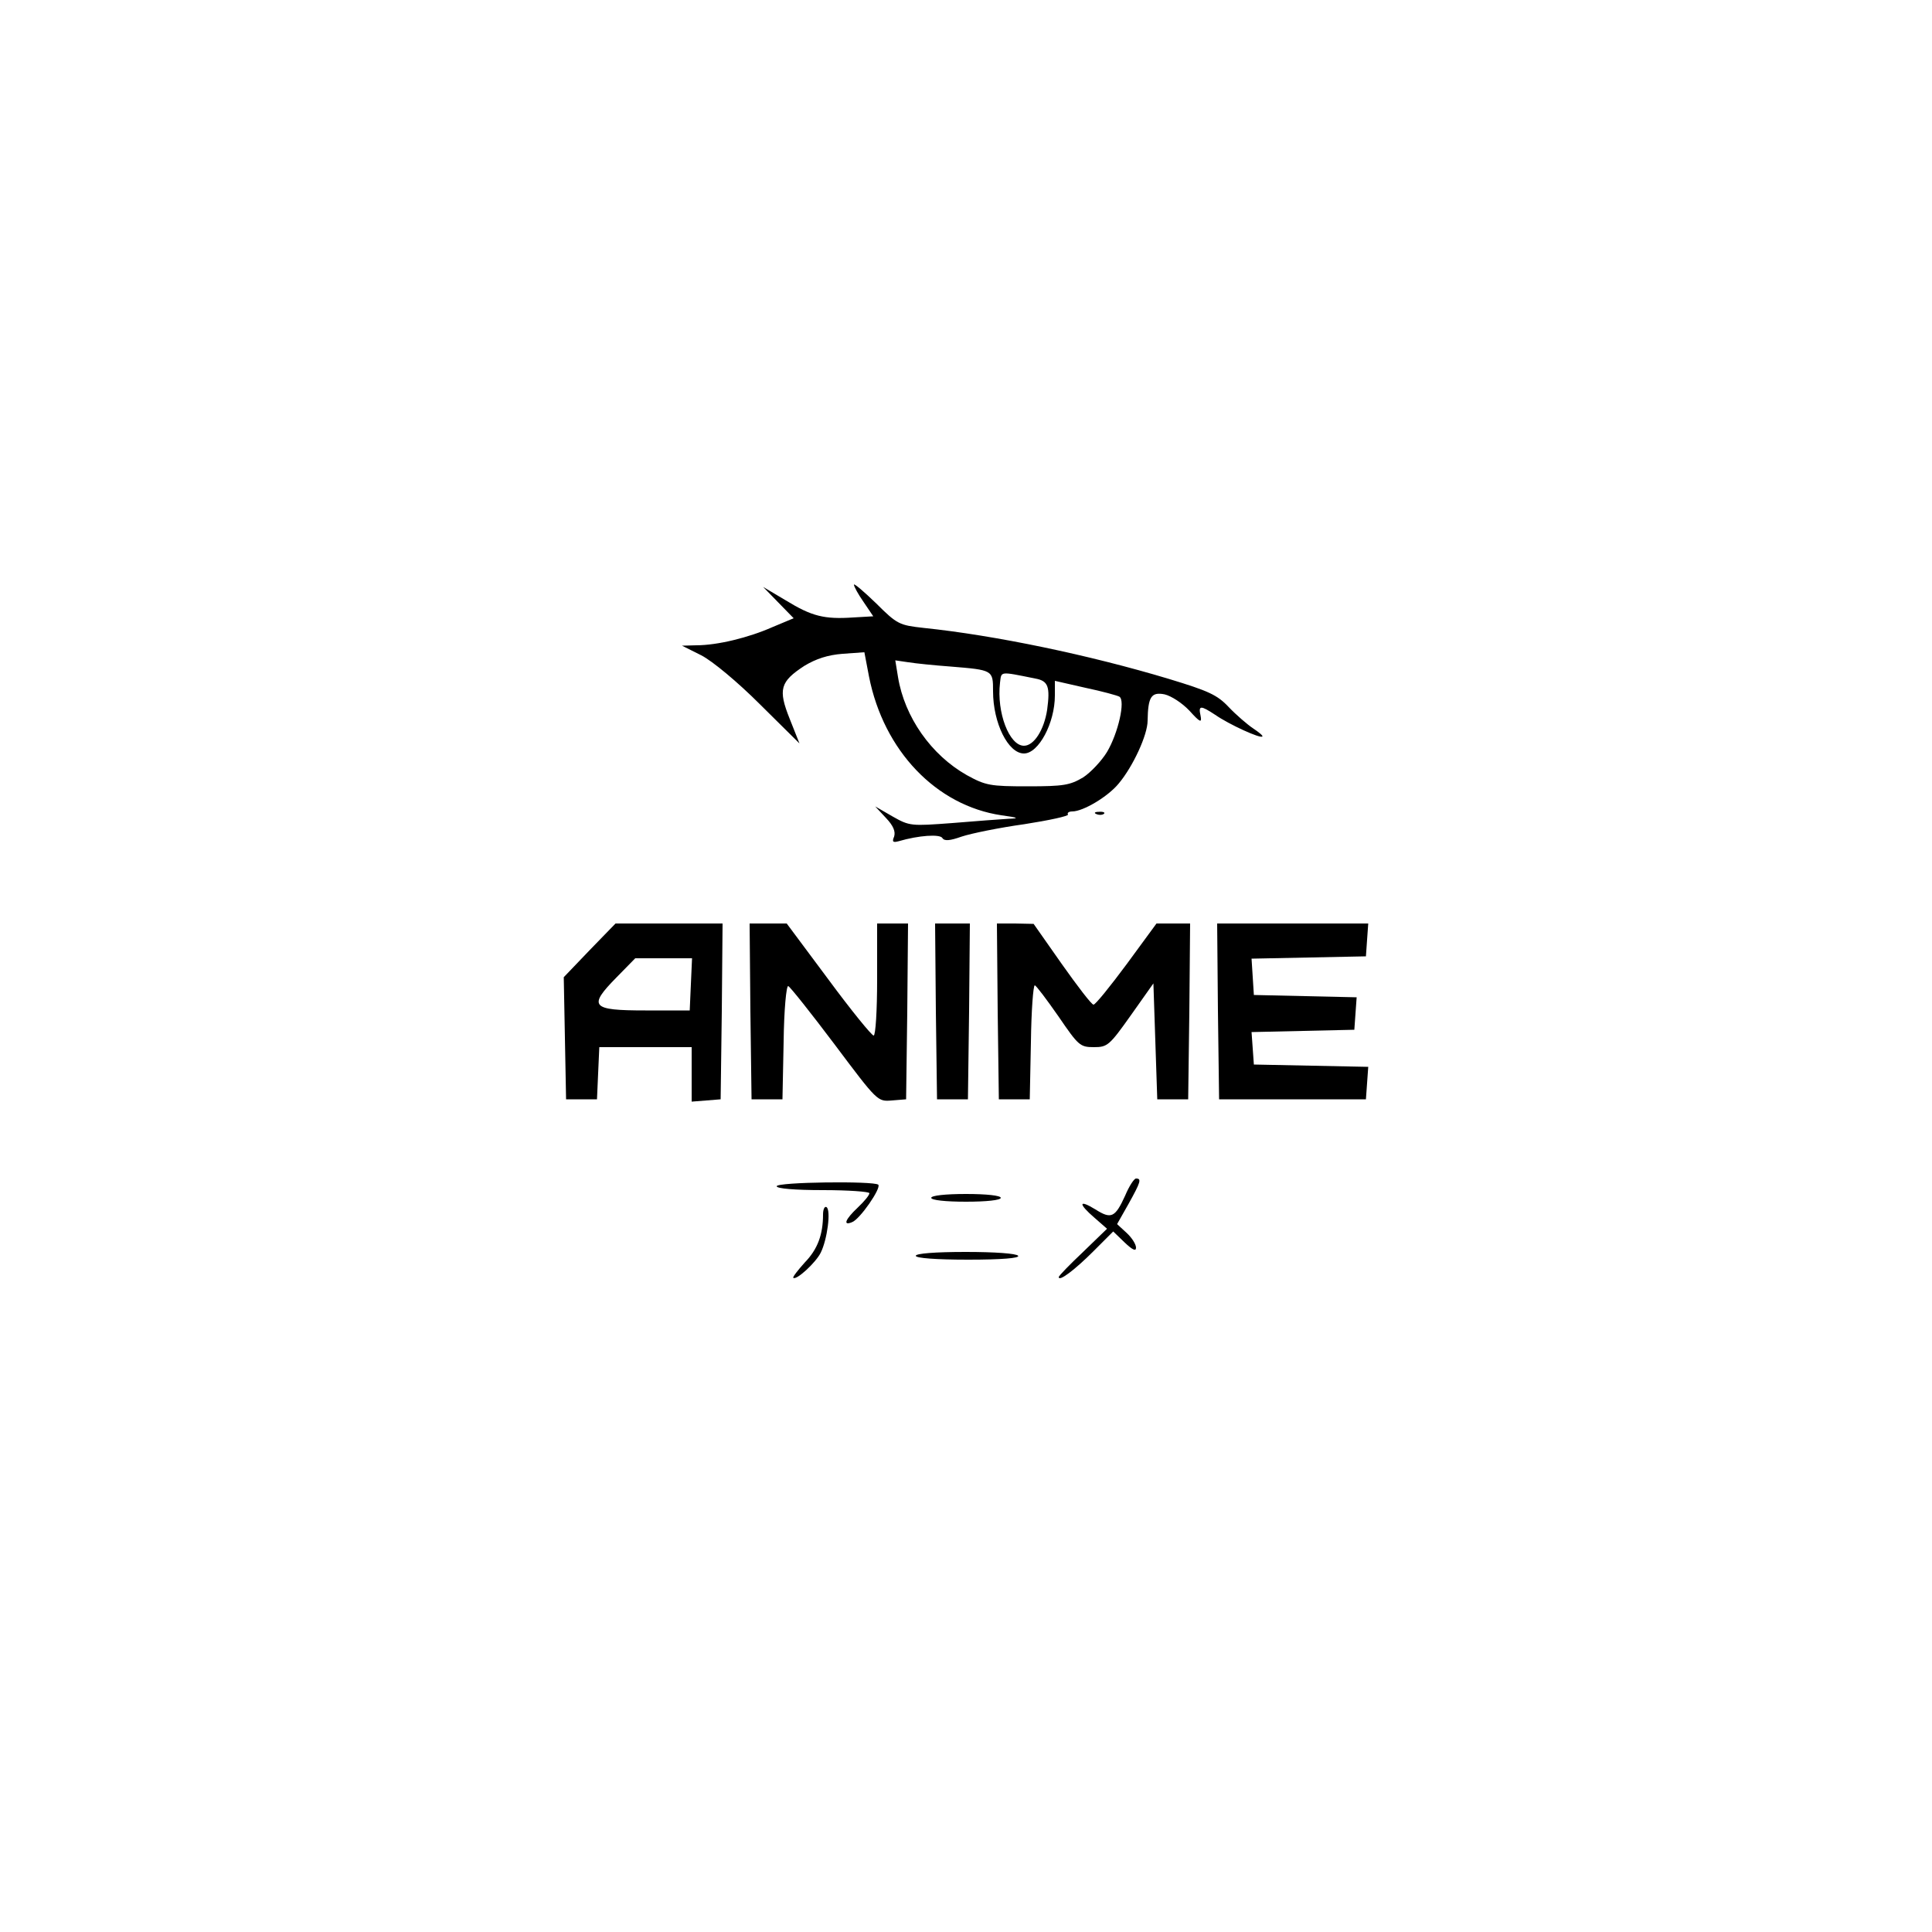
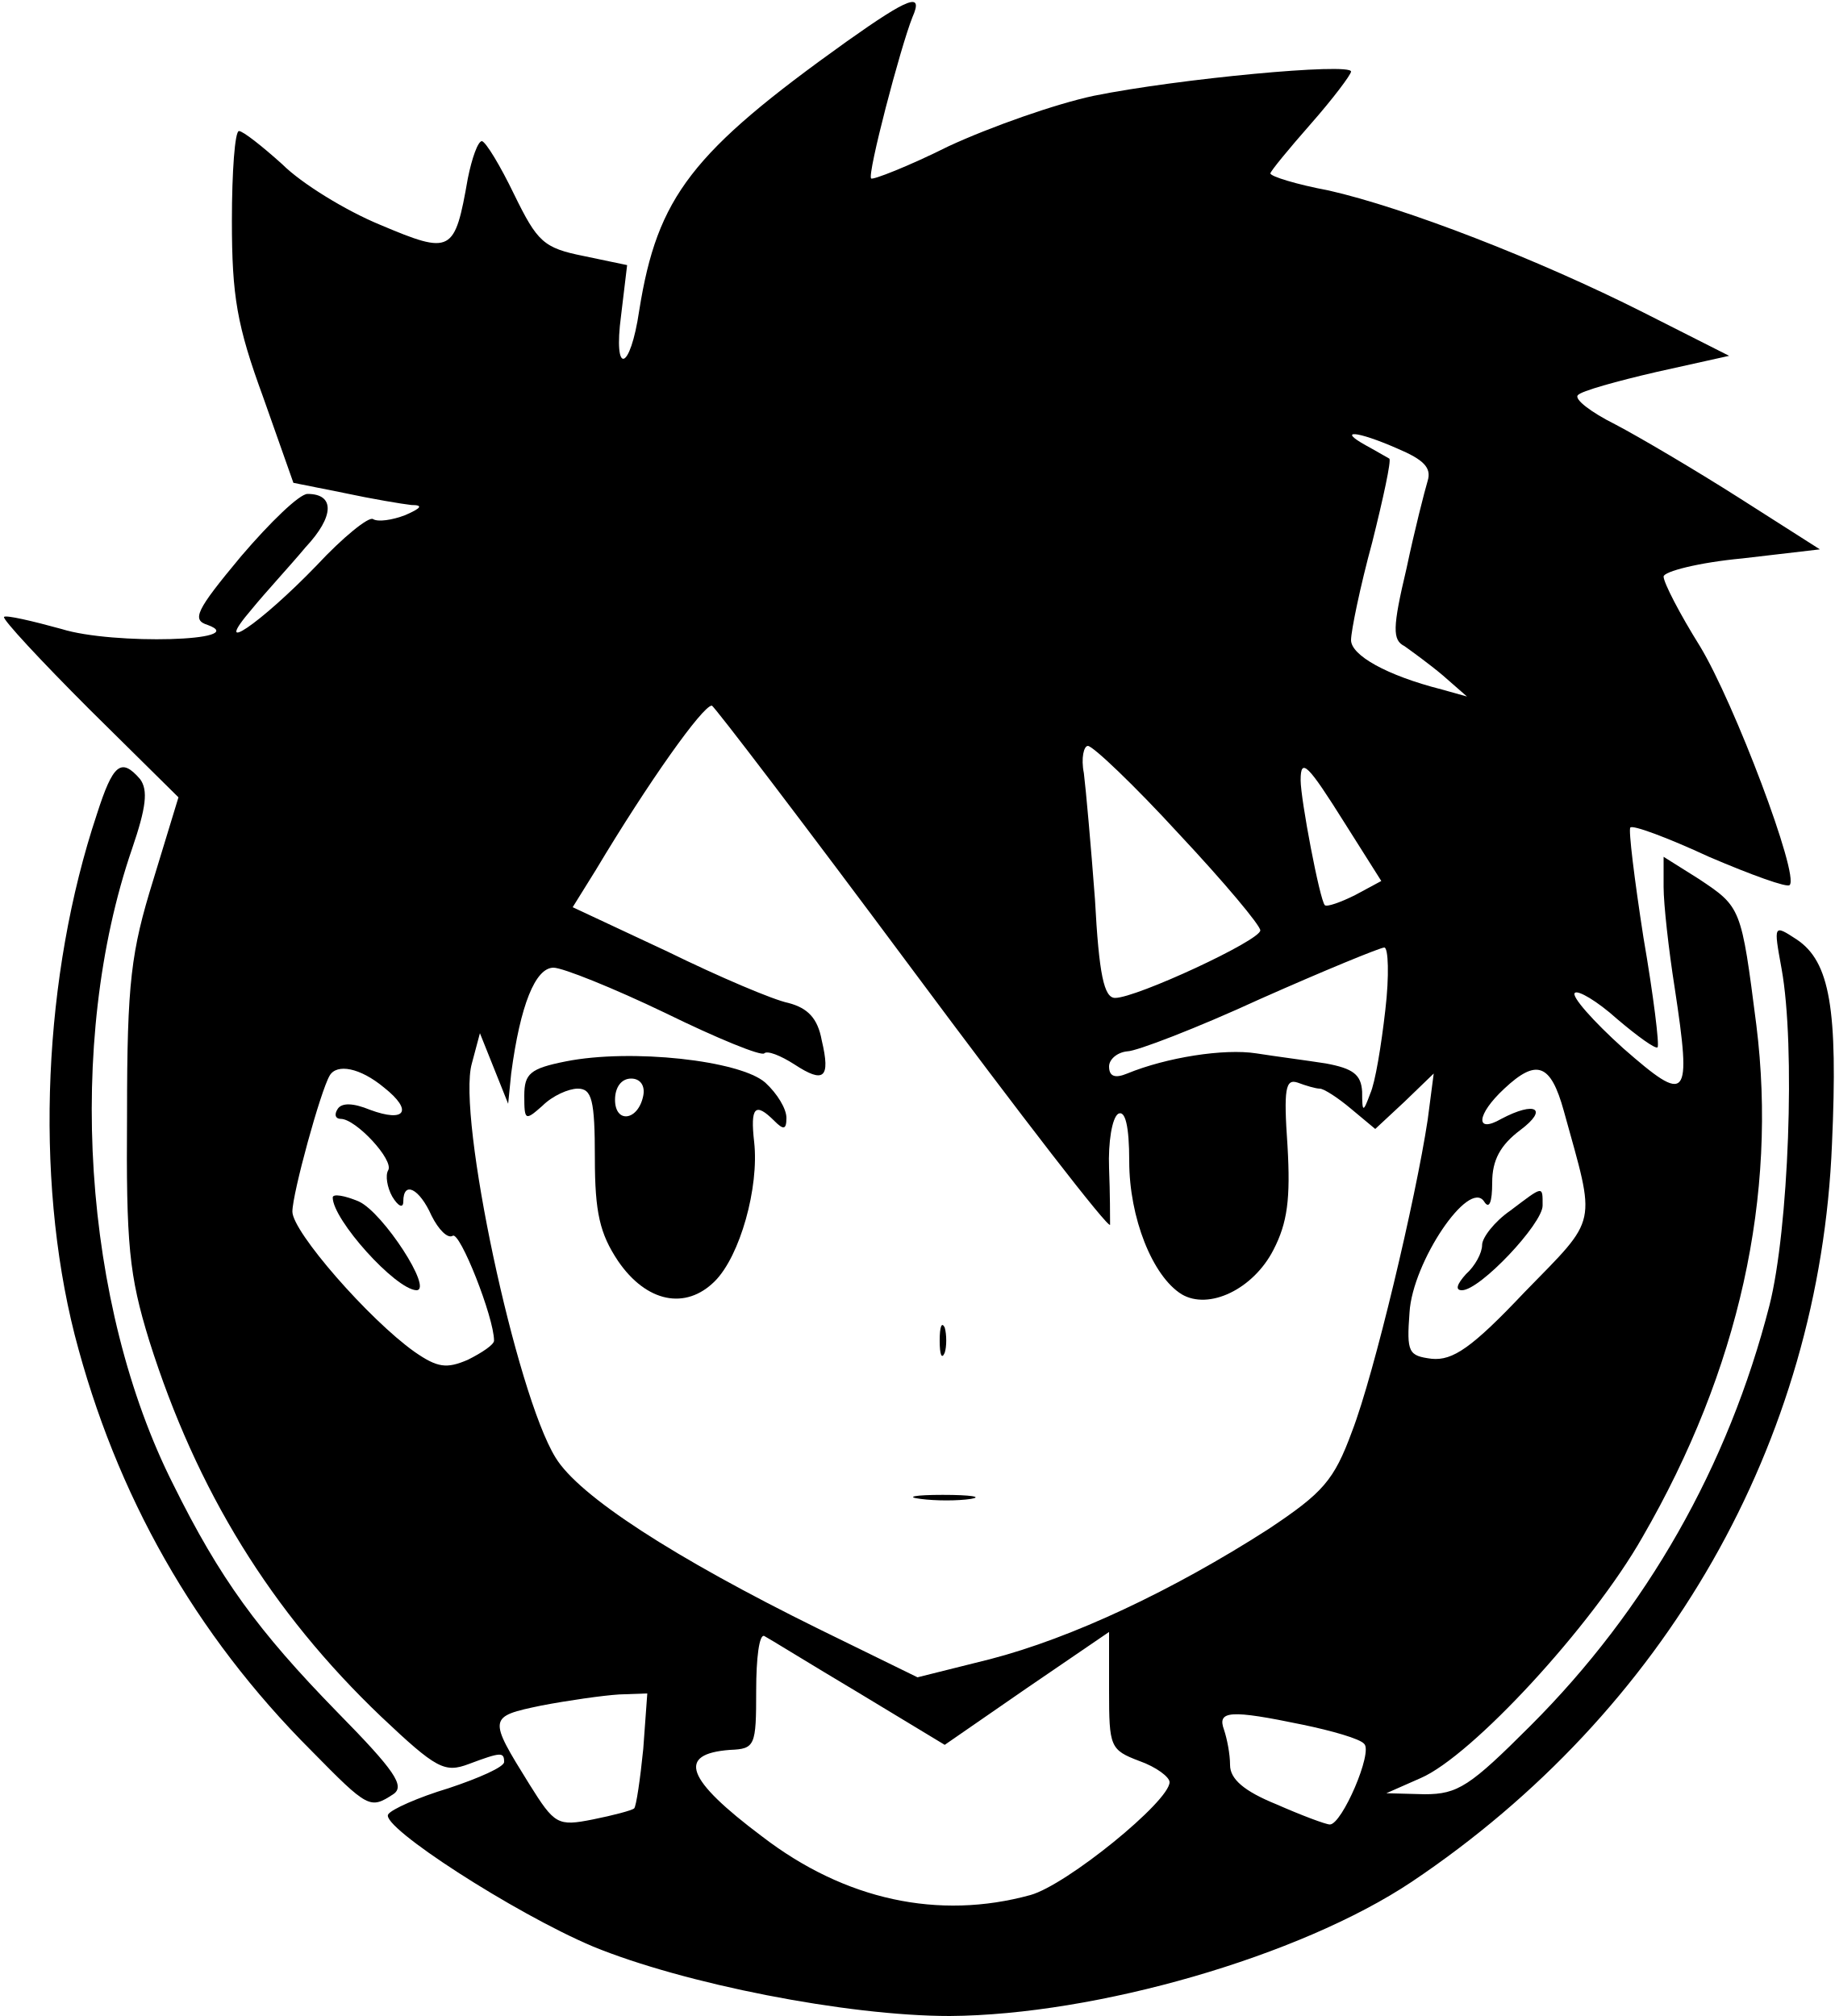
- <svg xmlns="http://www.w3.org/2000/svg" version="1.0" width="500pt" height="500pt" viewBox="0 0 500 500" preserveAspectRatio="xMidYMid meet">
-   <g transform="translate(0,500) scale(0.1,-0.1)" fill="#000000" stroke="none">
-     <path d="M2210 3487 c0 -5 11 -25 25 -45 l25 -37 -52 -3 c-75 -5 -107 3 -174 44 l-59 35 39 -40 40 -41 -55 -23 c-61 -27 -142 -47 -197 -47 l-37 -1 50 -25 c29 -15 94 -69 152 -127 l102 -101 -25 63 c-31 77 -25 97 38 138 30 18 60 28 99 31 l56 4 12 -63 c38 -192 174 -334 343 -359 44 -6 47 -8 18 -9 -19 -1 -84 -6 -145 -11 -107 -8 -111 -8 -155 17 l-45 26 28 -30 c19 -20 25 -35 21 -48 -6 -14 -3 -16 12 -12 51 15 107 19 113 8 5 -8 19 -7 50 4 24 8 97 23 162 32 64 10 115 21 113 25 -3 4 2 8 11 8 28 0 92 38 120 72 37 44 75 126 75 163 1 61 9 75 44 68 17 -4 45 -22 64 -42 28 -31 33 -33 29 -13 -6 27 0 27 38 2 36 -25 117 -62 122 -56 2 2 -9 11 -24 21 -15 10 -44 35 -63 55 -30 32 -53 42 -155 73 -206 62 -451 113 -635 132 -62 7 -68 9 -122 63 -32 31 -58 53 -58 49z m250 -212 c110 -9 110 -9 110 -64 0 -82 39 -161 80 -161 38 0 80 79 80 150 l0 38 79 -18 c43 -9 83 -20 88 -23 16 -10 -3 -94 -32 -143 -14 -23 -42 -53 -62 -66 -34 -20 -50 -23 -143 -23 -97 0 -109 2 -158 29 -92 52 -161 150 -178 254 l-7 43 34 -5 c19 -3 68 -8 109 -11z m219 -31 c34 -6 39 -21 31 -81 -8 -52 -34 -93 -60 -93 -38 0 -71 86 -62 163 4 30 -3 30 91 11z" />
-     <path d="M2838 2893 c7 -3 16 -2 19 1 4 3 -2 6 -13 5 -11 0 -14 -3 -6 -6z" />
-     <path d="M1526 2541 l-67 -70 3 -158 3 -158 40 0 40 0 3 68 3 67 119 0 120 0 0 -71 0 -70 38 3 37 3 3 228 2 227 -138 0 -139 0 -67 -69z m262 -88 l-3 -68 -115 0 c-140 0 -149 10 -74 86 l48 49 74 0 73 0 -3 -67z" />
-     <path d="M1942 2383 l3 -228 40 0 40 0 3 148 c1 84 7 147 12 145 5 -2 59 -70 120 -151 111 -148 111 -148 148 -145 l37 3 3 228 2 227 -40 0 -40 0 0 -145 c0 -80 -4 -145 -9 -145 -5 0 -58 65 -117 145 l-108 145 -48 0 -48 0 2 -227z" />
-     <path d="M2422 2383 l3 -228 40 0 40 0 3 228 2 227 -45 0 -45 0 2 -227z" />
-     <path d="M2582 2383 l3 -228 40 0 40 0 3 148 c1 81 6 147 10 147 4 -1 31 -37 61 -80 52 -76 56 -80 92 -80 35 0 40 4 96 83 l58 82 5 -150 5 -150 40 0 40 0 3 228 2 227 -43 0 -44 0 -77 -105 c-43 -58 -81 -105 -86 -105 -5 0 -41 47 -82 105 l-73 104 -48 1 -47 0 2 -227z" />
-     <path d="M3152 2383 l3 -228 190 0 190 0 3 42 3 42 -148 3 -148 3 -3 42 -3 42 133 3 133 3 3 42 3 42 -133 3 -133 3 -3 47 -3 47 148 3 148 3 3 43 3 42 -196 0 -195 0 2 -227z" />
-     <path d="M2912 1906 c-26 -57 -36 -62 -77 -36 -44 27 -45 15 -2 -22 l32 -28 -62 -60 c-35 -33 -63 -62 -63 -65 0 -13 42 19 90 67 l51 51 29 -28 c21 -20 30 -24 30 -14 0 9 -11 26 -24 38 l-25 23 30 53 c31 56 34 65 19 65 -5 0 -18 -20 -28 -44z" />
-     <path d="M2010 1930 c0 -6 47 -10 120 -10 66 0 120 -4 120 -8 0 -5 -13 -21 -30 -37 -33 -31 -39 -48 -15 -38 20 7 76 88 68 97 -11 10 -263 7 -263 -4z" />
-     <path d="M2410 1900 c0 -6 37 -10 90 -10 53 0 90 4 90 10 0 6 -37 10 -90 10 -53 0 -90 -4 -90 -10z" />
-     <path d="M2130 1857 c0 -52 -14 -90 -47 -124 -18 -20 -32 -38 -30 -40 8 -7 58 39 71 65 17 34 27 110 15 118 -5 3 -9 -6 -9 -19z" />
-     <path d="M2370 1750 c0 -6 52 -10 136 -10 87 0 133 4 129 10 -4 6 -60 10 -136 10 -79 0 -129 -4 -129 -10z" />
+ <svg xmlns="http://www.w3.org/2000/svg" version="1.0" width="182pt" height="200pt" viewBox="0 0 182 200" preserveAspectRatio="xMidYMid meet">
+   <g transform="translate(0,200) scale(0.1,-0.1)" fill="#000000" stroke="none">
+     <path d="M840 1959 c-154 -110 -188 -154 -206 -267 -9 -61 -26 -65 -18 -5 l6 50 -43 9 c-40 8 -46 14 -69 61 -14 29 -28 52 -32 53 -4 0 -10 -17 -14 -37 -13 -74 -16 -76 -87 -46 -34 14 -78 41 -97 60 -20 18 -39 33 -43 33 -4 0 -7 -40 -7 -89 0 -75 5 -104 31 -175 l30 -85 50 -10 c28 -6 58 -11 67 -12 12 0 10 -3 -6 -10 -13 -5 -27 -7 -32 -4 -4 3 -30 -18 -56 -46 -56 -58 -106 -92 -64 -43 13 16 38 43 53 61 29 31 29 53 2 53 -8 0 -37 -28 -66 -62 -45 -54 -49 -63 -33 -68 44 -16 -94 -20 -145 -4 -29 8 -55 14 -57 12 -2 -2 36 -43 85 -92 l88 -87 -25 -82 c-22 -71 -26 -101 -26 -232 -1 -130 2 -160 22 -225 47 -149 121 -269 230 -373 55 -52 63 -56 87 -47 32 12 35 12 35 2 0 -5 -25 -16 -55 -26 -30 -9 -57 -21 -60 -26 -8 -12 125 -98 203 -131 90 -37 252 -69 354 -69 145 1 347 59 458 133 252 169 405 436 417 732 6 134 -2 181 -35 203 -23 15 -23 15 -15 -29 14 -77 7 -259 -12 -334 -41 -160 -122 -302 -237 -417 -60 -60 -72 -68 -105 -68 l-38 1 34 15 c51 22 170 151 220 239 96 166 134 339 113 508 -15 117 -15 117 -57 145 l-35 22 0 -30 c0 -17 5 -62 11 -100 17 -112 13 -116 -51 -60 -30 27 -52 52 -48 55 3 3 22 -8 42 -26 20 -17 38 -30 40 -28 2 2 -4 51 -14 109 -9 58 -15 107 -13 109 2 3 37 -10 78 -29 42 -18 78 -31 80 -28 10 9 -55 181 -89 237 -20 32 -36 63 -36 69 0 5 35 14 78 18 l77 9 -80 51 c-44 28 -100 61 -123 73 -24 12 -41 25 -37 29 3 4 39 14 78 23 l72 16 -85 43 c-105 53 -237 104 -312 121 -32 6 -58 14 -58 17 0 2 18 24 40 49 22 25 40 49 40 52 0 9 -171 -7 -255 -24 -38 -8 -103 -31 -144 -50 -40 -20 -76 -34 -77 -32 -4 4 29 130 41 160 11 25 -3 20 -65 -24z m546 -404 c26 -11 34 -19 30 -32 -3 -10 -13 -49 -21 -87 -14 -59 -14 -71 -2 -77 7 -5 25 -18 38 -29 l24 -21 -25 7 c-55 14 -90 34 -90 49 0 9 9 53 21 97 11 44 19 81 17 83 -2 1 -12 7 -23 13 -29 16 -10 15 31 -3z m-481 -517 c107 -144 195 -258 196 -253 0 6 0 31 -1 56 -1 26 3 50 9 54 7 4 11 -12 11 -47 0 -56 23 -114 52 -132 27 -16 71 5 91 44 14 27 17 51 14 103 -4 57 -2 67 10 63 8 -3 18 -6 22 -6 4 0 18 -9 31 -20 l24 -20 29 27 29 28 -6 -46 c-12 -79 -53 -252 -75 -309 -18 -49 -29 -61 -83 -97 -95 -61 -195 -108 -276 -129 l-72 -18 -98 48 c-144 71 -238 132 -261 170 -39 63 -98 339 -83 391 l8 30 14 -35 14 -35 3 30 c9 68 24 105 42 105 9 0 59 -20 111 -45 51 -25 95 -43 98 -40 3 3 16 -2 30 -11 29 -19 36 -14 27 24 -4 22 -14 32 -33 37 -15 3 -69 26 -120 51 l-94 44 23 37 c52 87 106 163 115 163 2 0 92 -118 199 -262z m264 135 c45 -48 81 -91 81 -96 0 -10 -123 -67 -144 -67 -11 0 -16 23 -20 98 -4 53 -9 109 -11 125 -3 15 0 27 4 27 5 0 46 -39 90 -87z m165 10 l36 -57 -26 -14 c-14 -7 -28 -12 -30 -10 -5 5 -24 105 -24 124 0 23 7 16 44 -43z m40 -185 c-4 -35 -10 -72 -15 -83 -7 -19 -8 -19 -8 2 -1 17 -9 23 -36 28 -19 3 -50 7 -69 10 -32 5 -89 -4 -128 -20 -12 -5 -18 -3 -18 7 0 7 8 14 18 15 9 0 69 23 132 52 63 28 119 51 123 51 4 0 5 -28 1 -62z m-993 -77 c29 -23 21 -35 -14 -22 -17 7 -28 7 -32 1 -4 -6 -2 -10 3 -10 15 0 53 -41 47 -51 -3 -5 -1 -17 4 -26 6 -10 11 -12 11 -5 0 21 16 13 28 -14 7 -14 16 -23 21 -20 7 5 41 -81 41 -104 0 -4 -12 -12 -26 -19 -21 -9 -30 -8 -53 8 -45 32 -121 119 -121 139 0 18 28 120 37 135 7 12 30 8 54 -12z m1170 -23 c32 -116 35 -104 -39 -180 -52 -55 -71 -68 -92 -66 -23 3 -25 6 -22 46 3 50 59 133 74 110 5 -8 8 -1 8 19 0 22 8 37 28 52 28 21 15 29 -19 11 -26 -15 -25 4 3 30 32 30 46 25 59 -22z m-700 -577 l86 -52 81 56 82 56 0 -58 c0 -56 1 -59 30 -70 17 -6 30 -16 30 -21 0 -19 -102 -102 -138 -112 -91 -25 -184 -5 -266 58 -76 57 -85 82 -32 86 25 1 26 4 26 59 0 32 3 56 8 54 4 -2 46 -28 93 -56z m-213 -56 c-3 -30 -7 -57 -9 -59 -2 -2 -21 -7 -41 -11 -35 -7 -38 -5 -63 35 -41 66 -41 67 12 78 26 5 61 10 77 11 l28 1 -4 -55z m654 24 c29 -6 57 -14 61 -19 9 -8 -22 -80 -34 -80 -4 0 -28 9 -53 20 -32 13 -46 25 -46 39 0 11 -3 26 -6 35 -7 19 6 20 78 5z" />
+     <path d="M561 947 c-35 -7 -41 -12 -41 -34 0 -25 1 -25 18 -10 10 10 26 17 35 17 14 0 17 -11 17 -69 0 -54 5 -75 23 -102 28 -41 67 -49 96 -20 25 25 44 93 39 138 -4 35 1 40 20 21 9 -9 12 -9 12 3 0 9 -9 24 -21 35 -25 22 -133 34 -198 21z m77 -34 c-5 -25 -28 -28 -28 -4 0 12 6 21 16 21 9 0 14 -7 12 -17z" />
+     <path d="M932 670 c0 -14 2 -19 5 -12 2 6 2 18 0 25 -3 6 -5 1 -5 -13z" />
+     <path d="M913 513 c15 -2 37 -2 50 0 12 2 0 4 -28 4 -27 0 -38 -2 -22 -4z" />
+     <path d="M330 812 c0 -22 62 -91 83 -92 17 0 -33 77 -57 88 -14 6 -26 8 -26 4z" />
+     <path d="M1498 799 c-16 -11 -28 -27 -28 -34 0 -8 -7 -21 -16 -29 -9 -10 -11 -16 -4 -16 18 0 80 66 80 84 0 20 1 20 -32 -5z" />
+     <path d="M96 1192 c-53 -159 -62 -358 -22 -516 41 -159 119 -297 235 -413 56 -57 58 -58 81 -43 12 8 2 23 -56 82 -78 80 -116 132 -162 225 -90 178 -107 439 -41 631 14 41 16 58 8 69 -19 22 -27 15 -43 -35z" />
  </g>
</svg>
